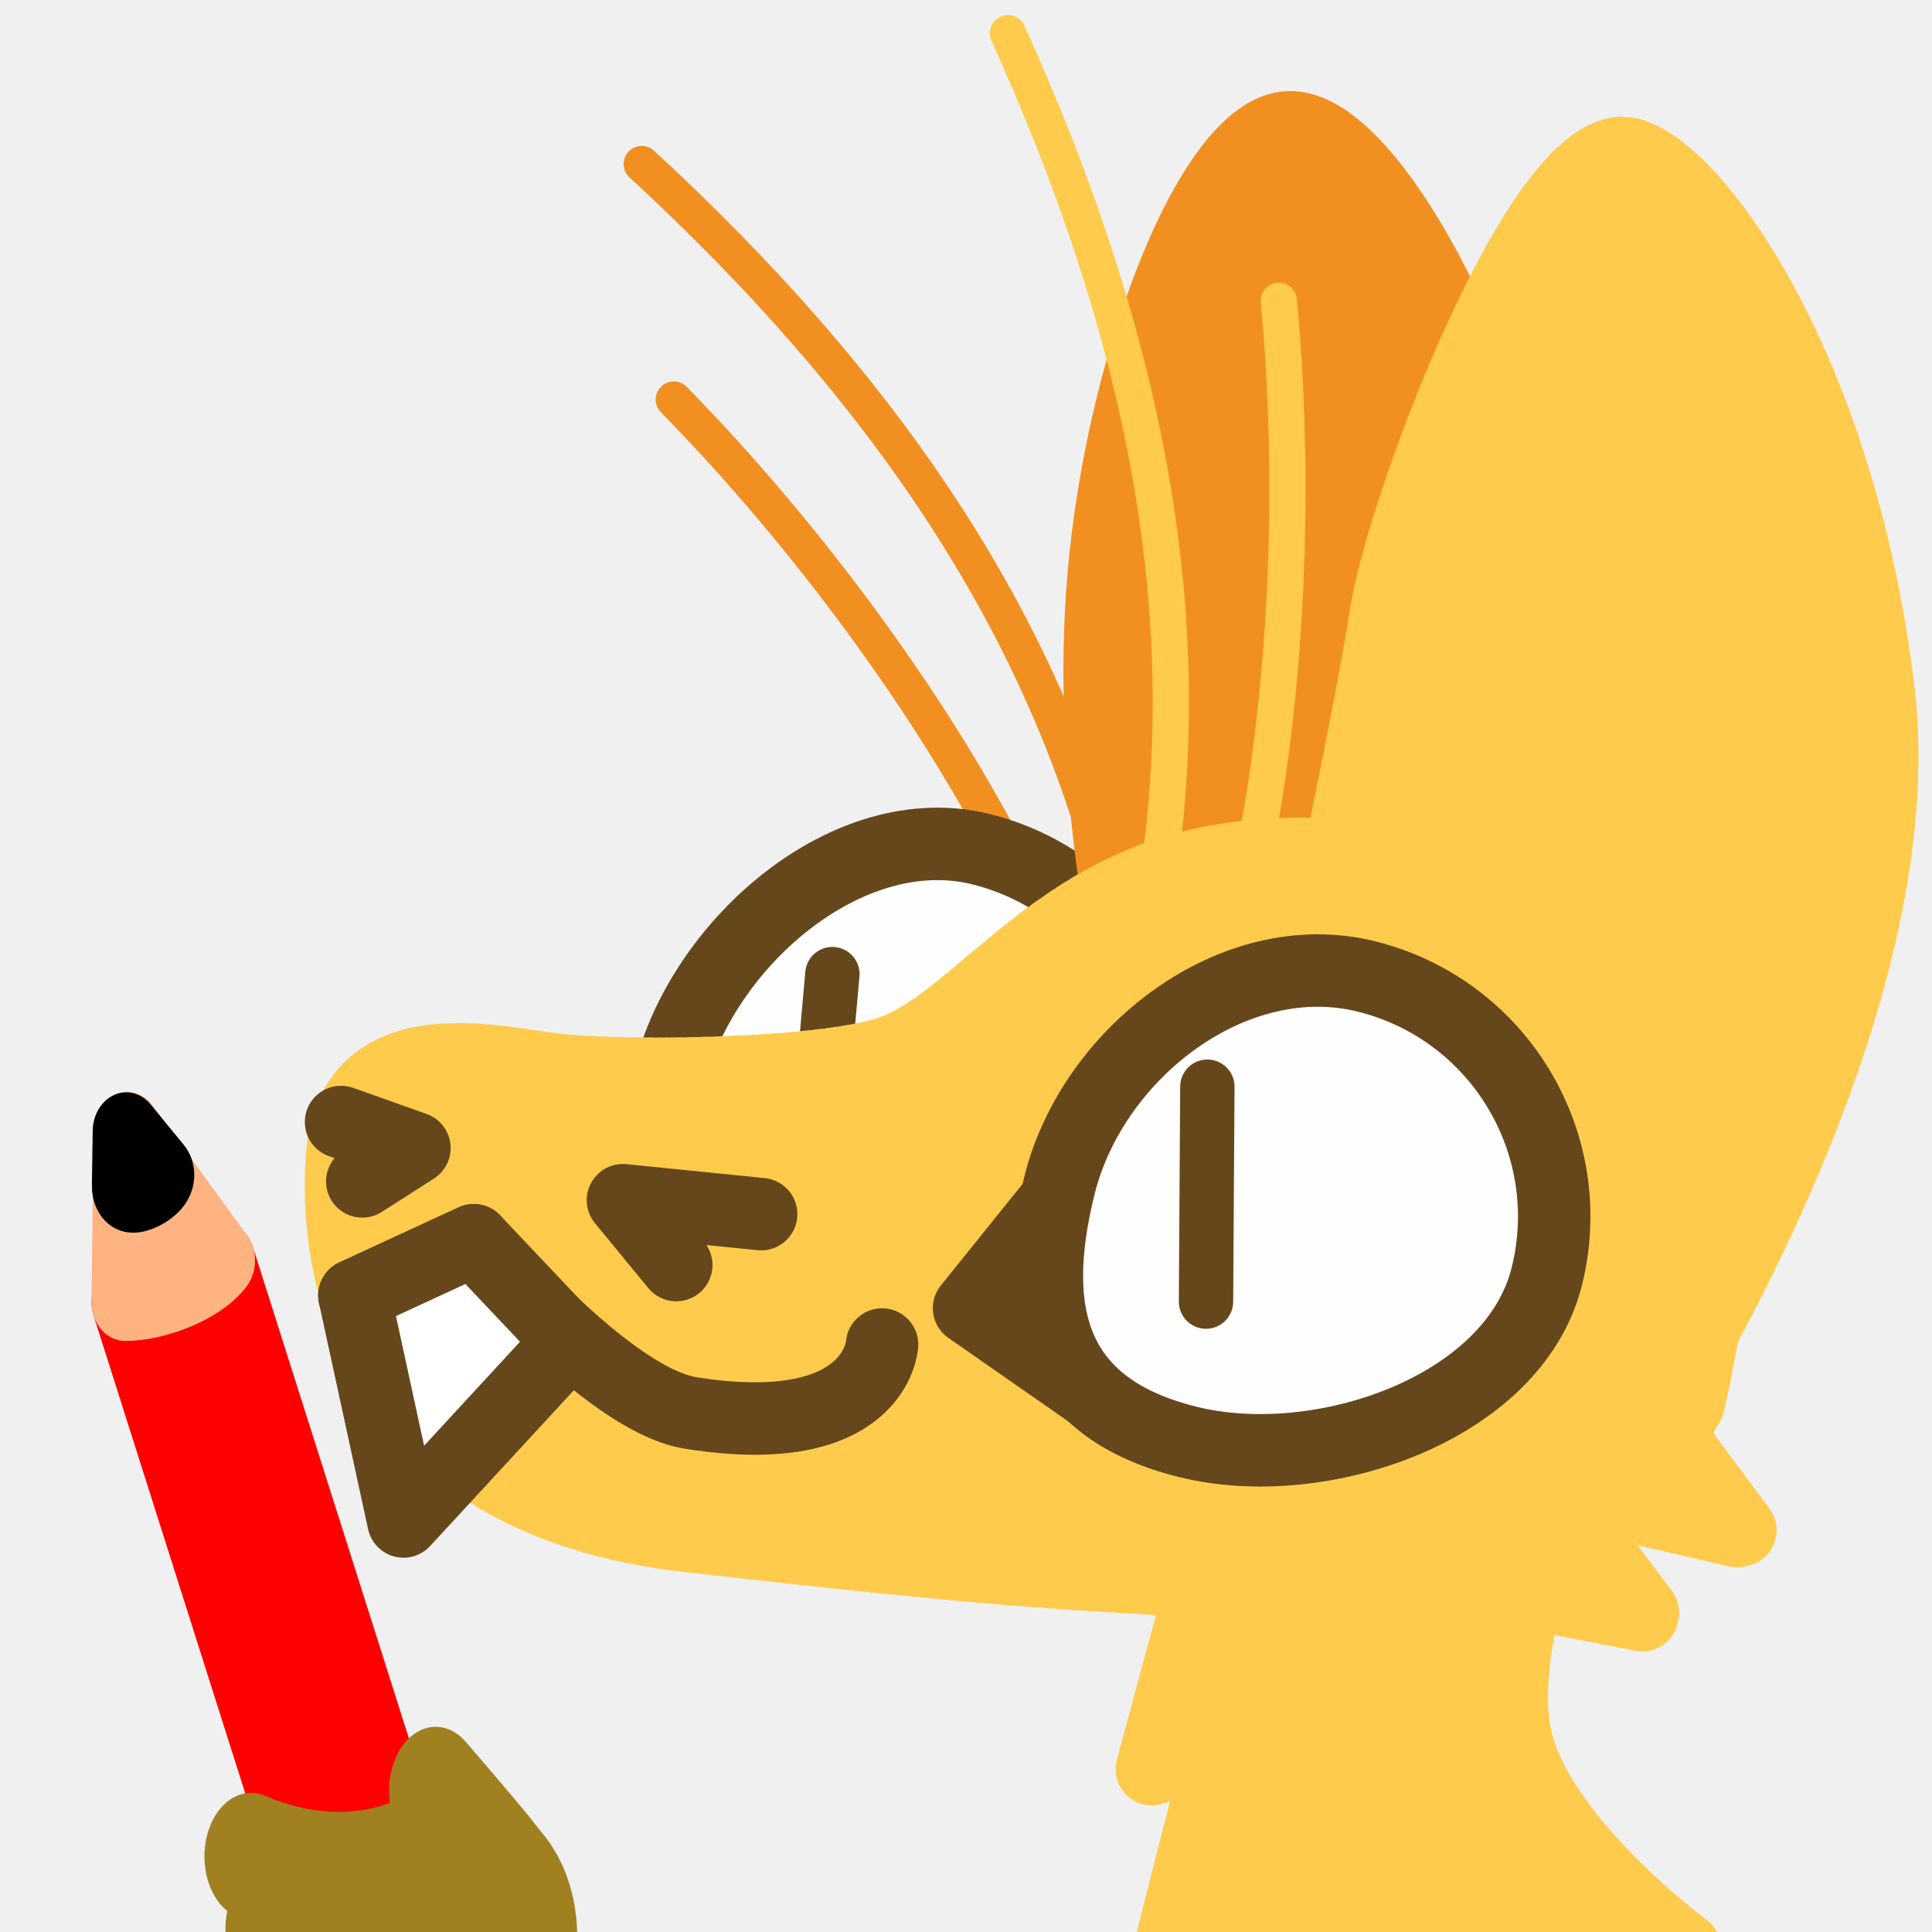
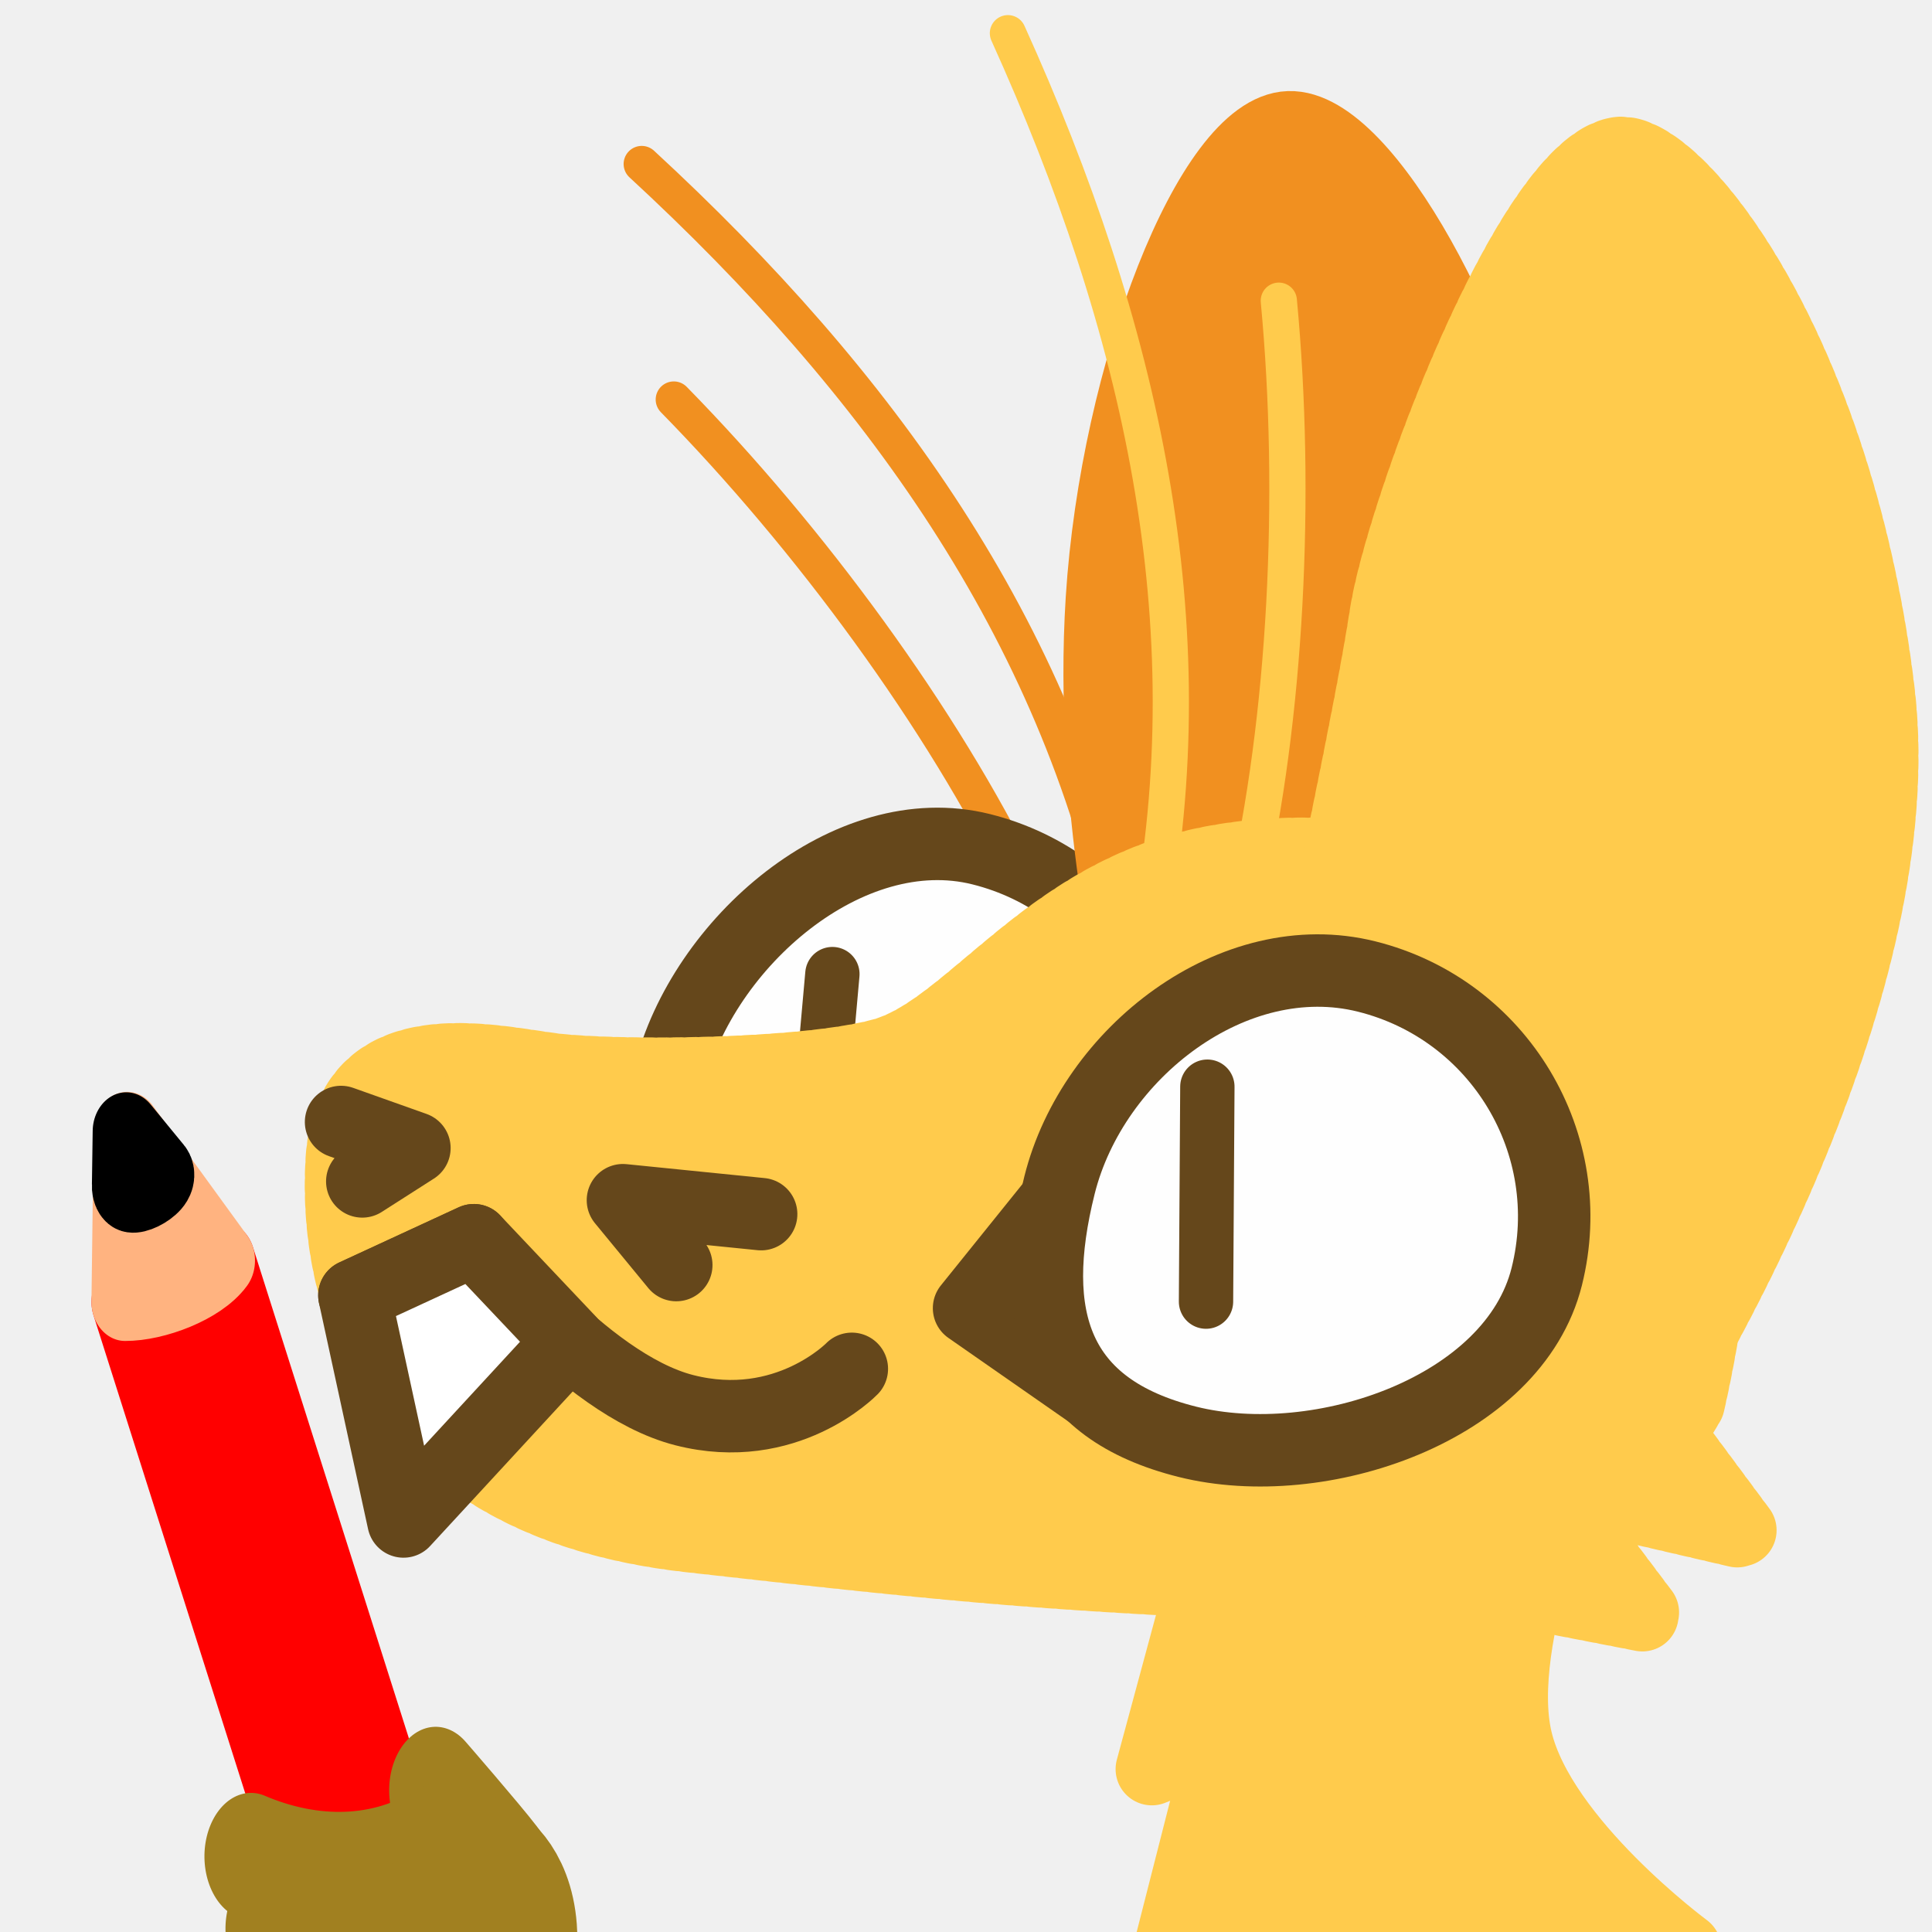
<svg xmlns="http://www.w3.org/2000/svg" version="1.1" id="svg824" width="1706.667" height="1706.667" viewBox="0 0 1706.667 1706.667">
  <defs id="defs828" />
  <g id="layer1" style="display:inline" transform="translate(24.97895)">
    <path style="display:none;fill:#123456;stroke:#123456;stroke-width:64;stroke-linecap:round;stroke-linejoin:round;-inkscape-stroke:none;paint-order:fill markers stroke;stop-color:#000000" d="m 1430.502,851.851 c 70.798,131.454 185.382,239.025 198.706,401.828 -29.438,-19.135 -55.932,-14.719 -79.483,13.247 91.022,54.7 58.514,175.917 81.69,267.15 l -99.353,6.624 c 66.759,58.919 81.773,128.186 90.522,198.706 l -494.507,2.208 c -24.38,-41.481 23.114,-208.563 66.236,-227.044 0,0 3.379,-20.015 -75.353,-9.455 28.741,-247.273 185.695,-422.176 311.542,-653.264 z" id="path3091" />
    <path style="opacity:1;fill:#ffcb4c;fill-opacity:1;stroke:#ffcb4c;stroke-width:64;stroke-linecap:round;stroke-linejoin:round;stroke-miterlimit:4;stroke-dasharray:none;stroke-dashoffset:0;stroke-opacity:1;paint-order:fill markers stroke;stop-color:#000000" d="m 1057.292,1323.276 -64.785,239.508 62.822,-25.521 -51.043,200.244 459.384,-15.705 c 0,0 -127.607,-94.233 -149.202,-184.539 -21.595,-90.306 51.043,-253.25 51.043,-253.25 z" id="path3340" />
    <g id="g12988" transform="rotate(14.03742,864.68,1035.706)">
      <path style="display:inline;fill:none;fill-opacity:1;stroke:#f19020;stroke-width:32;stroke-linecap:round;stroke-linejoin:round;stroke-miterlimit:4;stroke-dasharray:none;stroke-dashoffset:0;stroke-opacity:1;paint-order:fill markers stroke;stop-color:#000000" d="m 413.412,444.746 c 146.957,90.167 298.173,215.743 401.657,338.766" id="path6280-0-6" />
      <path style="display:inline;fill:none;fill-opacity:1;stroke:#f19020;stroke-width:32;stroke-linecap:round;stroke-linejoin:round;stroke-miterlimit:4;stroke-dasharray:none;stroke-dashoffset:0;stroke-opacity:1;paint-order:fill markers stroke;stop-color:#000000" d="M 335.472,249.782 C 585.528,386.401 791.168,560.242 910.671,806.264" id="path6280-3" />
      <g id="g12997" transform="translate(199.1648,-65.88794)">
        <path id="path1915-9" style="display:inline;fill:#fefefe;stroke:#65471b;stroke-width:64;stroke-linecap:round;stroke-linejoin:round;paint-order:fill markers stroke;stop-color:#000000" d="m 792.618,1048.728 c 10e-6,120.717 -155.86,218.577 -276.577,218.577 -120.717,0 -160.577,-55.86 -160.577,-176.577 0,-120.717 97.86,-260.577 218.577,-260.577 120.717,0 218.577,97.86 218.577,218.577 z" />
        <path style="opacity:1;fill:#ffffff;fill-opacity:1;stroke:#65471b;stroke-width:48;stroke-linecap:round;stroke-linejoin:round;stroke-miterlimit:4;stroke-dasharray:none;stroke-dashoffset:0;stroke-opacity:1;paint-order:fill markers stroke;stop-color:#000000" d="m 473.271,969.048 25.703,163.578" id="path2372" />
      </g>
      <path style="opacity:1;fill:#f19020;fill-opacity:1;stroke:#f19020;stroke-width:64;stroke-linecap:round;stroke-miterlimit:4;stroke-dasharray:none;stroke-dashoffset:0;stroke-opacity:1;paint-order:fill markers stroke;stop-color:#000000" d="m 939.237,860.345 c 0,0 -83.181,-156.506 -116.163,-336.237 -36.284,-197.722 -6.824,-425.579 59.112,-444.459 65.936,-18.88 215.616,149.626 273.26,279.426 57.645,129.8 90.594,436.709 90.594,436.709 z" id="path1640" />
      <path id="path1148" style="display:inline;opacity:1;fill:#ffcb4c;stroke:#ffcb4c;stroke-width:64;stroke-linecap:round;stroke-linejoin:round;stroke-miterlimit:4;stroke-dasharray:6.4, 6.4;stroke-dashoffset:0;stroke-opacity:1;paint-order:fill markers stroke;stop-color:#000000" d="m 1498.219,1087.671 c 0,0 -0.108,-10.821 -0.951,-28.418 -0.422,-8.799 -1.026,-19.291 -1.895,-30.973 -0.869,-11.681 -2,-24.552 -3.473,-38.106 -1.473,-13.553 -3.289,-27.788 -5.523,-42.201 -2.235,-14.413 -4.889,-29.005 -8.043,-43.268 -1.577,-7.131 -3.279,-14.182 -5.115,-21.086 -1.836,-6.904 -3.807,-13.662 -5.922,-20.213 -2.115,-6.551 -4.373,-12.892 -6.787,-18.963 -2.414,-6.071 -4.983,-11.87 -7.715,-17.334 -2.732,-5.464 -5.935,-10.786 -9.539,-15.961 -3.604,-5.175 -7.611,-10.205 -11.949,-15.084 -4.338,-4.879 -9.007,-9.609 -13.94,-14.186 -4.932,-4.576 -10.126,-8.999 -15.514,-13.266 -5.387,-4.266 -10.967,-8.375 -16.67,-12.324 -5.703,-3.949 -11.53,-7.738 -17.41,-11.363 -11.761,-7.251 -23.737,-13.847 -35.371,-19.76 -11.634,-5.913 -22.926,-11.142 -33.32,-15.66 -10.395,-4.519 -19.891,-8.326 -27.934,-11.395 -16.085,-6.137 -26.354,-9.318 -26.354,-9.318 -106.831,-15.988 -232.175,6.969 -312.625,60.014 -101.267,66.77 -136.887,176.629 -198.707,211.955 -61.82,35.325 -225.2,77.273 -280.396,83.897 -55.196,6.623 -183.25,6.625 -161.172,123.641 22.078,117.016 112.599,282.605 377.541,247.279 264.942,-35.326 313.515,-44.157 536.508,-88.314 22.897,-4.534 53.848,-18.32 86.828,-36.947 l 213.871,-11.428 -92.926,-75.256 c 5.358,-4.84 10.6,-9.718 15.633,-14.637 l 142.076,-2.375 -84.881,-69.668 c 3.481,-6.554 6.481,-13.021 8.627,-19.307 1.052,-3.082 2.033,-6.627 3.047,-9.977 z" />
      <path style="display:none;fill:#123456;stroke:#123456;stroke-width:64;stroke-linecap:round;stroke-linejoin:round;-inkscape-stroke:none;paint-order:fill markers stroke;stop-color:#000000" d="m 1022.091,653.636 c -109.879,48.796 -221.949,217.081 -221.949,217.081 -17.015,-81.301 -42.038,-161.834 66.484,-255.178 -123.918,15.77 -247.774,31.32 -392.795,121.22 0,0 249.148,-315.227 429.722,-366.334 166.369,-47.087 267.31,-12.192 267.31,-12.192 -8.651,-44.857 -47.262,-80.905 -112.675,-109.072 0,0 308.727,40.663 363.605,129.175 54.878,88.512 59.286,159.576 59.286,159.576 l -233.065,79.469 c 0,0 -116.042,-12.542 -225.922,36.254 z" id="path1637" />
      <path id="path13483" style="display:inline;opacity:1;fill:#ffcb4c;stroke:#ffcb4c;stroke-width:64;stroke-linecap:round;stroke-linejoin:round;stroke-miterlimit:4;stroke-dasharray:6.4, 6.4;stroke-dashoffset:0;stroke-opacity:1;paint-order:fill markers stroke;stop-color:#000000" d="m 1169.632,31.352 c -73.094,31.221 -108.618,356.164 -99.978,446.044 7.692,80.024 14.883,286.689 16.869,345.277 0,0 10.693,-1.108 27.895,-1.782 8.601,-0.337 18.83,-0.566 30.164,-0.494 11.334,0.072 23.772,0.445 36.794,1.313 13.021,0.868 26.626,2.229 40.29,4.278 6.832,1.024 13.678,2.22 20.474,3.611 6.796,1.392 13.541,2.978 20.171,4.786 6.63,1.807 13.144,3.834 19.477,6.106 6.333,2.271 12.485,4.787 18.391,7.57 5.906,2.783 11.566,5.834 16.914,9.178 5.348,3.343 10.383,6.979 15.042,10.931 4.659,3.952 9.299,8.276 13.904,12.91 4.604,4.634 9.172,9.579 13.69,14.773 4.518,5.193 8.985,10.634 13.386,16.262 4.401,5.628 8.735,11.443 12.987,17.382 8.503,11.878 16.675,24.253 24.392,36.63 7.717,12.377 14.978,24.755 21.656,36.64 6.678,11.885 12.774,23.277 18.162,33.679 5.387,10.401 10.065,19.813 13.908,27.739 7.688,15.852 12.037,25.76 12.037,25.76 42.909,-146.134 111.645,-444.595 32.07,-653.472 C 1399.381,150.493 1217.032,11.106 1169.632,31.352 Z" />
      <g id="g13003" transform="translate(199.1648,-65.88794)">
        <path style="opacity:1;fill:#ffcb4c;fill-opacity:1;stroke:none;stroke-width:64;stroke-linecap:round;stroke-linejoin:round;stroke-miterlimit:4;stroke-dasharray:none;stroke-dashoffset:0;stroke-opacity:1;paint-order:fill markers stroke;stop-color:#000000" d="m 132.471,1346.787 90.522,-72.859 c 0,0 146.935,106.632 222.993,101.561 66.235,-4.416 119.224,-37.533 119.224,-37.533 l -32.922,-235.898 -431.652,43.553 -7.57,162.817 z" id="path3264" />
        <path style="opacity:1;fill:none;fill-opacity:1;stroke:#65471b;stroke-width:64;stroke-linecap:round;stroke-linejoin:round;stroke-miterlimit:4;stroke-dasharray:none;stroke-dashoffset:0;stroke-opacity:1;paint-order:fill markers stroke;stop-color:#000000" d="m 83.898,1201.07 68.443,6.623 -37.533,39.741" id="path2163" />
        <path style="opacity:1;fill:none;fill-opacity:1;stroke:#65471b;stroke-width:64;stroke-linecap:round;stroke-linejoin:round;stroke-miterlimit:4;stroke-dasharray:none;stroke-dashoffset:0;stroke-opacity:1;paint-order:fill markers stroke;stop-color:#000000" d="m 401.828,1251.85 -59.612,-44.157 121.432,-17.663" id="path2198" />
-         <path style="opacity:1;fill:#ffcb4c;fill-opacity:1;stroke:#65471b;stroke-width:64;stroke-linecap:round;stroke-linejoin:round;stroke-miterlimit:4;stroke-dasharray:none;stroke-dashoffset:0;stroke-opacity:1;paint-order:fill markers stroke;stop-color:#000000" d="m 132.471,1346.787 90.522,-72.859 c 0,0 147.057,108.212 222.993,101.561 165.634,-14.508 149.21,-99.65 149.21,-99.65" id="path2200" />
+         <path style="display:inline;fill:#ffcb4c;fill-opacity:1;stroke:#65471b;stroke-width:64;stroke-linecap:round;stroke-linejoin:round;stroke-miterlimit:4;stroke-dasharray:none;stroke-dashoffset:0;stroke-opacity:1;paint-order:fill markers stroke;stop-color:#000000" d="m 132.471,1346.787 90.522,-72.859 c 0,0 123.503,100.061 216.767,100.56 93.264,0.5 134.753,-71.32 134.753,-71.32" id="path2200" />
        <path style="opacity:1;fill:#ffffff;fill-opacity:1;stroke:#65471b;stroke-width:64;stroke-linecap:round;stroke-linejoin:round;stroke-miterlimit:4;stroke-dasharray:none;stroke-dashoffset:0;stroke-opacity:1;paint-order:fill markers stroke;stop-color:#000000" d="m 222.993,1530.039 -90.522,-183.251 90.522,-72.859 103.769,66.235 z" id="path2202" />
      </g>
      <g id="g12993" transform="translate(199.1648,-65.88794)">
        <path style="opacity:1;fill:#65471b;fill-opacity:1;stroke:#65471b;stroke-width:64;stroke-linecap:round;stroke-linejoin:round;stroke-miterlimit:4;stroke-dasharray:none;stroke-dashoffset:0;stroke-opacity:1;paint-order:fill markers stroke;stop-color:#000000" d="m 661.976,1226.049 53.367,-115.501 86.531,168.711 z" id="path7852" />
        <path id="path1915" style="opacity:1;fill:#fefefe;stroke:#65471b;stroke-width:64;stroke-linecap:round;stroke-linejoin:round;paint-order:fill markers stroke;stop-color:#000000" d="m 1150.289,1075.222 c 0,120.717 -151.86,218.577 -272.577,218.577 -120.717,0 -164.577,-71.86 -164.577,-192.577 -2e-5,-120.717 97.86,-244.577 218.577,-244.577 120.717,-2e-5 218.577,97.86 218.577,218.577 z" />
        <path style="opacity:1;fill:#ffffff;fill-opacity:1;stroke:#65471b;stroke-width:48;stroke-linecap:round;stroke-linejoin:round;stroke-miterlimit:4;stroke-dasharray:none;stroke-dashoffset:0;stroke-opacity:1;paint-order:fill markers stroke;stop-color:#000000" d="M 818.741,985.185 863.639,1169.675" id="path2350" />
      </g>
      <path style="opacity:1;fill:none;fill-opacity:1;stroke:#ffcb4c;stroke-width:32;stroke-linecap:round;stroke-linejoin:round;stroke-miterlimit:4;stroke-dasharray:none;stroke-dashoffset:0;stroke-opacity:1;paint-order:fill markers stroke;stop-color:#000000" d="M 621.263,59.213 C 798.265,282.514 919.854,522.773 933.979,795.919" id="path6280" />
      <path style="display:inline;fill:none;fill-opacity:1;stroke:#ffcb4c;stroke-width:32;stroke-linecap:round;stroke-linejoin:round;stroke-miterlimit:4;stroke-dasharray:none;stroke-dashoffset:0;stroke-opacity:1;paint-order:fill markers stroke;stop-color:#000000" d="M 910.733,230.405 C 968.068,393.006 1006.408,585.79 1009.283,746.524" id="path6280-0" />
      <g id="g2010" transform="matrix(0.6460636,-0.2514066,0.2667143,0.7575994,654.0889,687.522)" style="stroke-width:1.34">
        <rect style="fill:#ff0000;stroke:#ff0000;stroke-width:85.791;stroke-linecap:round;stroke-linejoin:round;paint-order:stroke fill markers;stop-color:#000000" id="rect990" width="131.139" height="1170.888" x="-1110.71" y="256.863" transform="rotate(-14.03742)" />
        <path id="path1058" style="fill:#ffb380;stroke:#ffb380;stroke-width:85.791;stroke-linecap:round;stroke-linejoin:round;paint-order:stroke fill markers;stop-color:#000000" d="m -888.015,486.793 c -24.458,23.003 -85.982,36.372 -127.223,31.809 l 23.115,-186.379 z" />
        <path id="path1058-9" style="display:inline;fill:#000000;stroke:#000000;stroke-width:85.792;stroke-linecap:round;stroke-linejoin:round;paint-order:stroke fill markers;stop-color:#000000" d="m -955.858,381.625 c 9.413,11.86 -49.277,32.907 -44.893,9.444 l 7.368,-58.49 z" />
      </g>
      <g id="layer2" transform="matrix(-0.777896,0.4015845,0.4249529,1.093069,-46.32683,63.49754)" style="display:inline;fill:none;fill-opacity:1;stroke:#888800;stroke-width:0.99;stroke-opacity:1">
        <path style="fill:none;fill-opacity:1;stroke:#a18020;stroke-width:95.01;stroke-linecap:round;stroke-linejoin:round;stroke-miterlimit:4;stroke-dasharray:none;stroke-opacity:1;paint-order:fill markers stroke;stop-color:#000000" d="m 83.265,1455.261 c 0,0 -46.374,55.19 -58.97,72.288" id="path15392" />
        <path style="fill:none;fill-opacity:1;stroke:#a18020;stroke-width:95.01;stroke-linecap:round;stroke-linejoin:round;stroke-miterlimit:4;stroke-dasharray:none;stroke-opacity:1;paint-order:fill markers stroke;stop-color:#000000" d="m 277.634,1471.865 c -59.859,30.709 -127.248,42.202 -188.139,25.288" id="path20257" />
        <path style="fill:none;fill-opacity:1;stroke:#a18020;stroke-width:95.01;stroke-linecap:round;stroke-linejoin:round;stroke-miterlimit:4;stroke-dasharray:none;stroke-opacity:1;paint-order:fill markers stroke;stop-color:#000000" d="m 83.585,1562.01 c 61.354,-0.072 121.637,-17.855 182.068,-33.207" id="path20259" />
        <path style="fill:none;fill-opacity:1;stroke:#a18020;stroke-width:95.01;stroke-linecap:round;stroke-linejoin:round;stroke-miterlimit:4;stroke-dasharray:none;stroke-opacity:1;paint-order:fill markers stroke;stop-color:#000000" d="m 71.289,1621.58 c 57.429,0.91 115.24,-0.255 179.011,-33.803" id="path20261" />
        <path style="fill:none;fill-opacity:1;stroke:#a18020;stroke-width:95.01;stroke-linecap:round;stroke-linejoin:round;stroke-miterlimit:4;stroke-dasharray:none;stroke-opacity:1;paint-order:fill markers stroke;stop-color:#000000" d="m 89.494,1497.152 c 0,0 -88.087,16.505 -83.899,77.942 4.188,61.437 65.694,46.486 65.694,46.486 l 18.206,-124.427" id="path20376" />
      </g>
    </g>
  </g>
</svg>
